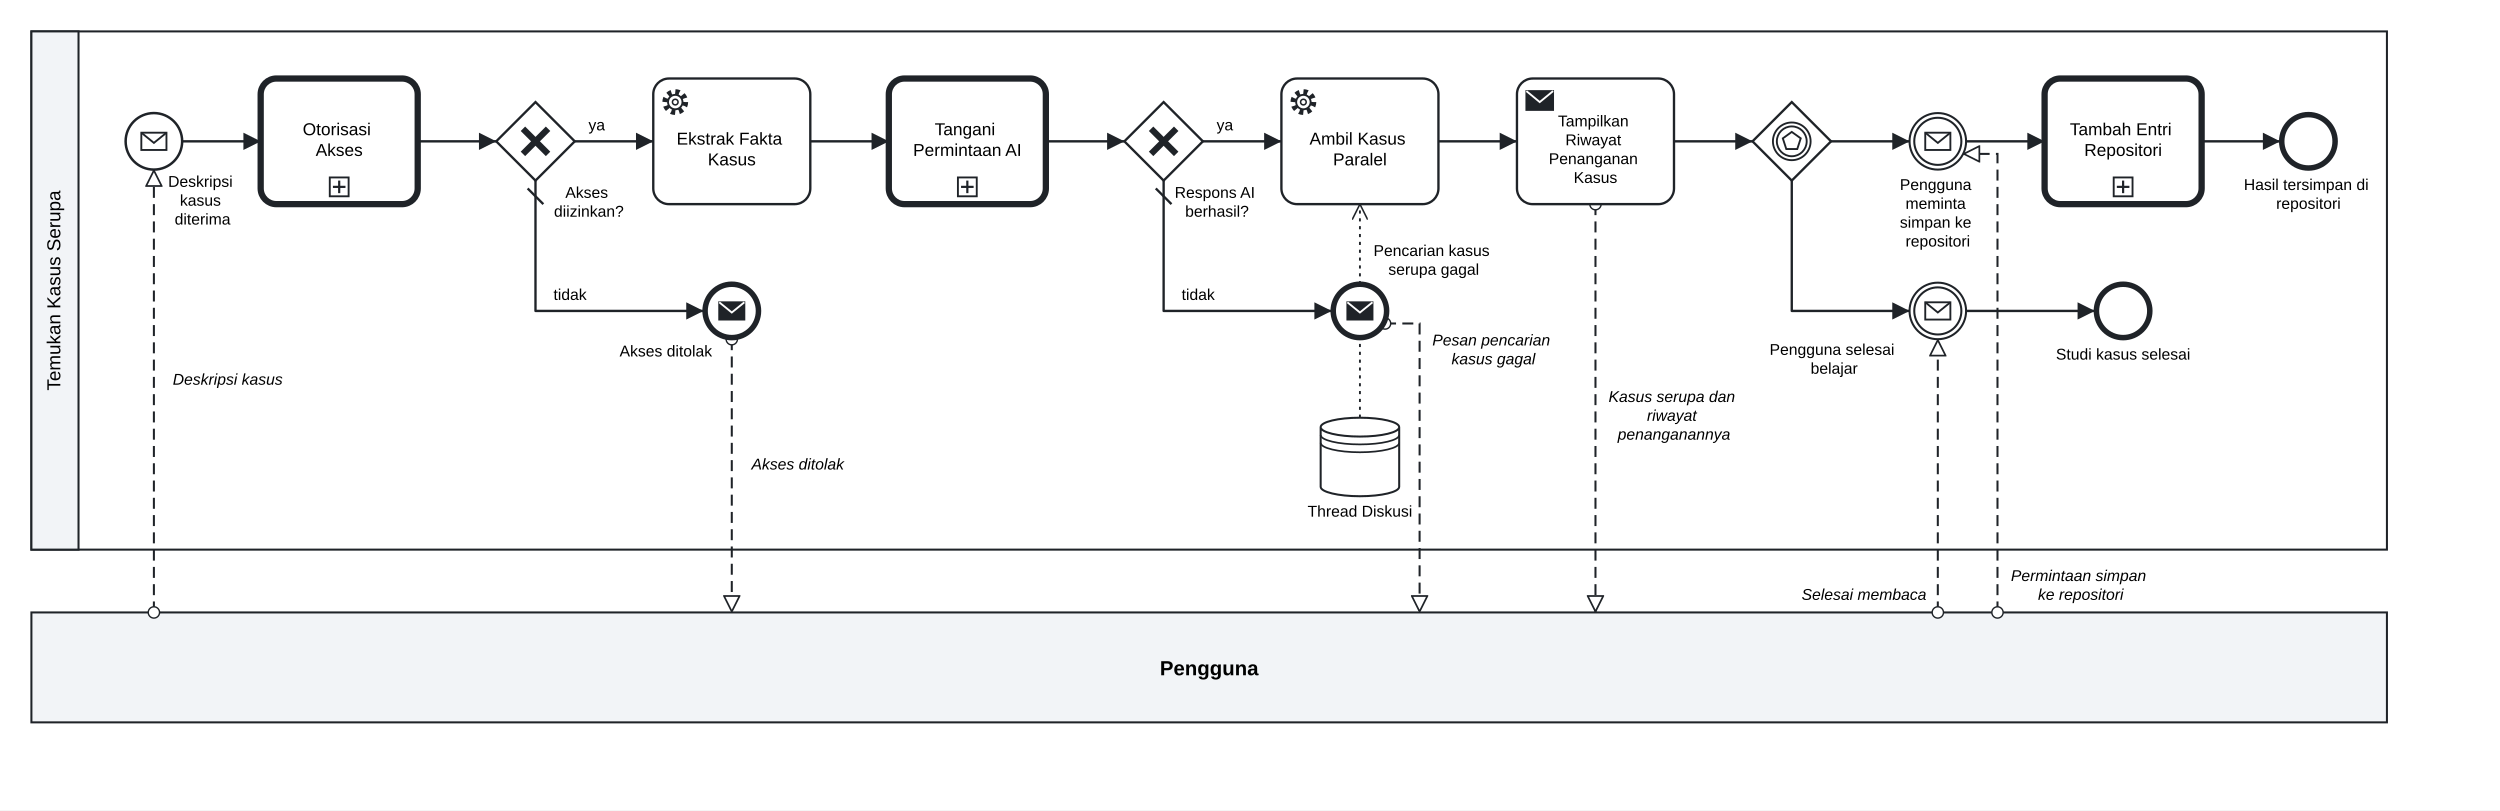
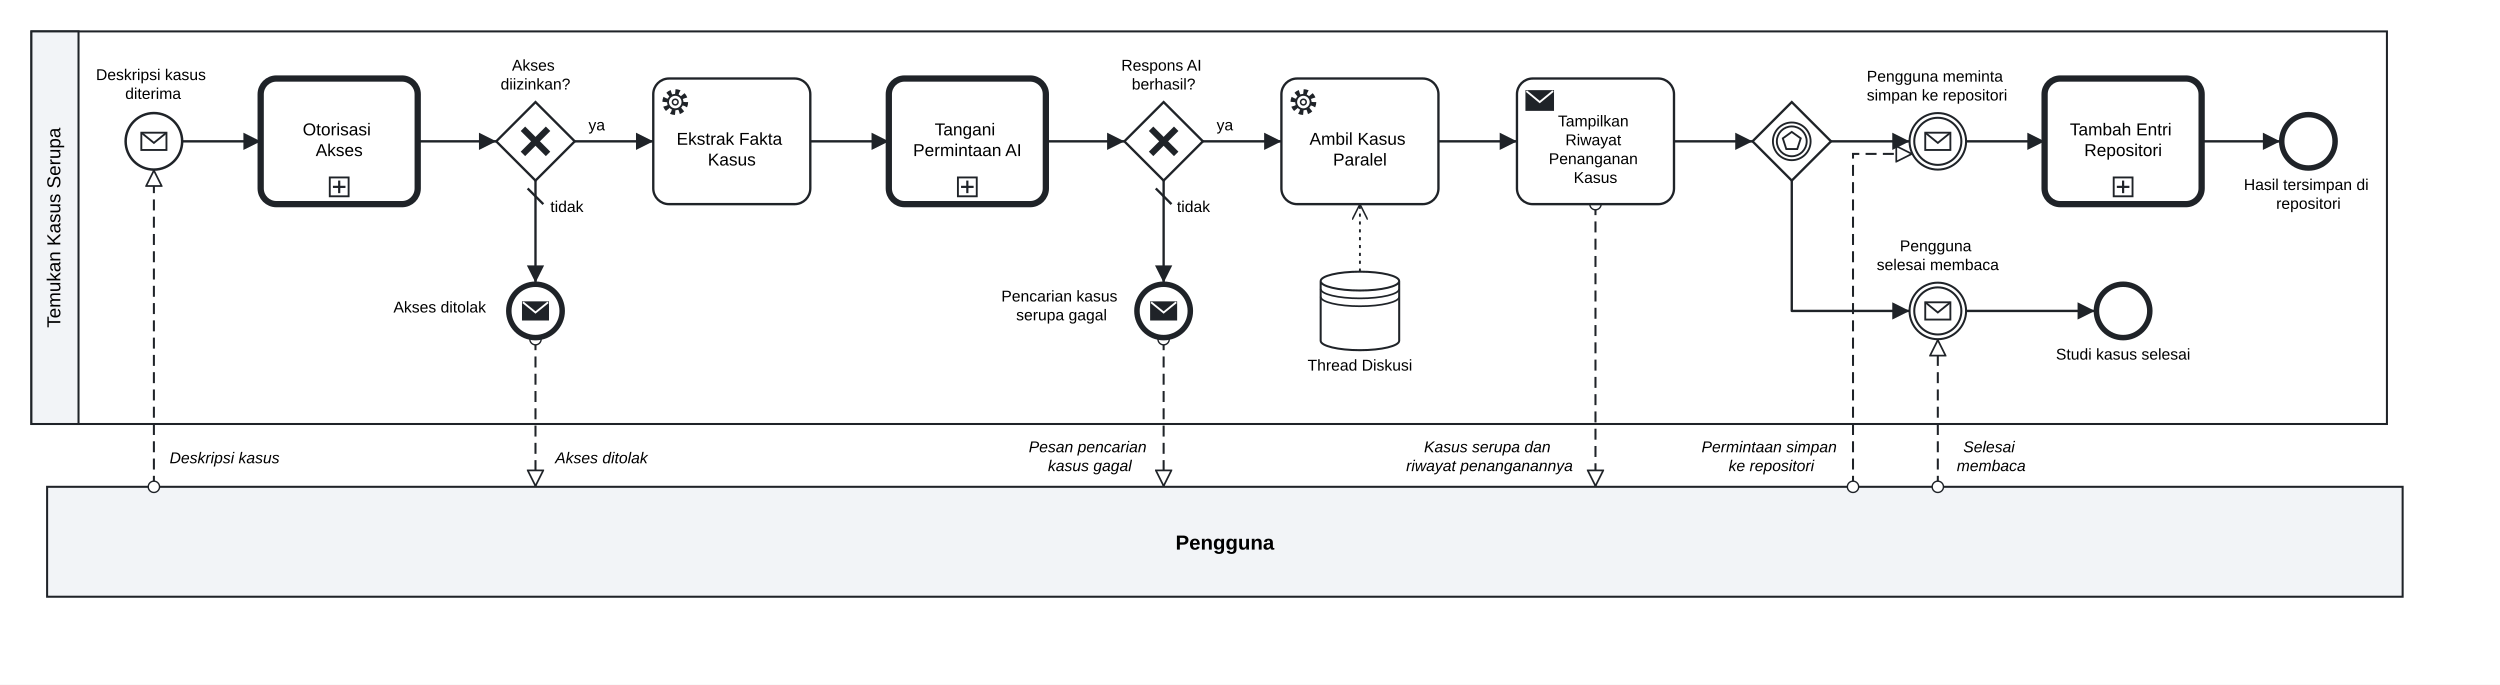
- <svg xmlns="http://www.w3.org/2000/svg" viewBox="-20 -20 1592 516" width="1592" height="516" font-family="Arial, Helvetica, sans-serif" role="img" aria-labelledby="tok-title tok-desc">
+ <svg xmlns="http://www.w3.org/2000/svg" viewBox="140 60 1592 436" width="1592" height="436" font-family="Arial, Helvetica, sans-serif" role="img" aria-labelledby="tok-title tok-desc">
  <defs>
    <marker id="seqEnd" viewBox="0 0 10 10" refX="10" refY="5" markerUnits="userSpaceOnUse" markerWidth="11" markerHeight="11" orient="auto">
      <path d="M0,0 L10,5 L0,10 z" fill="#1f2328" />
    </marker>
    <marker id="msgEnd" viewBox="0 0 10 10" refX="10" refY="5" markerUnits="userSpaceOnUse" markerWidth="11" markerHeight="11" orient="auto">
      <path d="M0.5,0.5 L9.5,5 L0.5,9.5 z" fill="#fff" stroke="#1f2328" />
    </marker>
    <marker id="msgStart" viewBox="0 0 10 10" refX="5" refY="5" markerUnits="userSpaceOnUse" markerWidth="9" markerHeight="9">
      <circle cx="5" cy="5" r="4" fill="#fff" stroke="#1f2328" />
    </marker>
    <marker id="assocEnd" viewBox="0 0 10 10" refX="10" refY="5" markerUnits="userSpaceOnUse" markerWidth="10" markerHeight="10" orient="auto">
      <path d="M0,0 L10,5 L0,10" fill="none" stroke="#1f2328" />
    </marker>
  </defs>
-   <rect x="-20" y="-20" width="1592" height="516" fill="#fff" />
-   <rect x="0.0" y="0.0" width="1500.0" height="330.0" fill="#fff" stroke="#1f2328" stroke-width="1.3" />
-   <rect x="0.0" y="0.0" width="30" height="330.0" fill="#f2f4f7" stroke="#1f2328" stroke-width="1.3" />
-   <g transform="rotate(-90 15.0 165.0)">
-     <text x="15.0" y="165.0" font-size="12" text-anchor="middle" dominant-baseline="middle" transform="translate(0 0.0)">Temukan Kasus Serupa</text>
+   <rect x="140" y="60" width="1592" height="436" fill="#fff" />
+   <rect x="160.0" y="80.0" width="1500.0" height="250.0" fill="#fff" stroke="#1f2328" stroke-width="1.3" />
+   <rect x="160.0" y="80.0" width="30" height="250.0" fill="#f2f4f7" stroke="#1f2328" stroke-width="1.3" />
+   <g transform="rotate(-90 175.0 205.0)">
+     <text x="175.0" y="205.0" font-size="12" text-anchor="middle" dominant-baseline="middle" transform="translate(0 0.0)">Temukan Kasus Serupa</text>
  </g>
-   <rect x="0.0" y="370.0" width="1500.0" height="70.0" fill="#f2f4f7" stroke="#1f2328" stroke-width="1.3" />
-   <text x="750.0" y="410.0" font-size="13" text-anchor="middle" font-weight="bold">
-     <tspan x="750.0" dy="0.0">Pengguna</tspan>
+   <rect x="170.0" y="370.0" width="1500.0" height="70.0" fill="#f2f4f7" stroke="#1f2328" stroke-width="1.3" />
+   <text x="920.0" y="410.0" font-size="13" text-anchor="middle" font-weight="bold">
+     <tspan x="920.0" dy="0.0">Pengguna</tspan>
  </text>
-   <polyline points="78.0,370.0 78.0,88.0" fill="none" stroke="#1f2328" stroke-width="1.3" stroke-dasharray="7 4" marker-start="url(#msgStart)" marker-end="url(#msgEnd)" />
-   <polyline points="446.0,196.0 446.0,370.0" fill="none" stroke="#1f2328" stroke-width="1.3" stroke-dasharray="7 4" marker-start="url(#msgStart)" marker-end="url(#msgEnd)" />
-   <polyline points="862.0,186.0 884.0,186.0 884.0,370.0" fill="none" stroke="#1f2328" stroke-width="1.3" stroke-dasharray="7 4" marker-start="url(#msgStart)" marker-end="url(#msgEnd)" />
-   <polyline points="996.0,110.0 996.0,370.0" fill="none" stroke="#1f2328" stroke-width="1.3" stroke-dasharray="7 4" marker-start="url(#msgStart)" marker-end="url(#msgEnd)" />
-   <polyline points="1252.0,370.0 1252.0,78.0 1230.0,78.0" fill="none" stroke="#1f2328" stroke-width="1.3" stroke-dasharray="7 4" marker-start="url(#msgStart)" marker-end="url(#msgEnd)" />
-   <polyline points="1214.0,370.0 1214.0,196.0" fill="none" stroke="#1f2328" stroke-width="1.3" stroke-dasharray="7 4" marker-start="url(#msgStart)" marker-end="url(#msgEnd)" />
-   <polyline points="846.0,246.0 846.0,110.0" fill="none" stroke="#1f2328" stroke-width="1.2" stroke-dasharray="2 3" marker-end="url(#assocEnd)" />
-   <polyline points="96.0,70.0 146.0,70.0" fill="none" stroke="#1f2328" stroke-width="1.5" stroke-linejoin="round" marker-end="url(#seqEnd)" />
-   <polyline points="246.0,70.0 296.0,70.0" fill="none" stroke="#1f2328" stroke-width="1.5" stroke-linejoin="round" marker-end="url(#seqEnd)" />
-   <polyline points="346.0,70.0 396.0,70.0" fill="none" stroke="#1f2328" stroke-width="1.5" stroke-linejoin="round" marker-end="url(#seqEnd)" />
-   <polyline points="321.0,95.0 321.0,178.0 428.0,178.0" fill="none" stroke="#1f2328" stroke-width="1.5" stroke-linejoin="round" marker-end="url(#seqEnd)" />
-   <line x1="316.0" y1="100.0" x2="326.0" y2="110.0" stroke="#1f2328" stroke-width="1.5" />
-   <polyline points="496.0,70.0 546.0,70.0" fill="none" stroke="#1f2328" stroke-width="1.5" stroke-linejoin="round" marker-end="url(#seqEnd)" />
-   <polyline points="646.0,70.0 696.0,70.0" fill="none" stroke="#1f2328" stroke-width="1.5" stroke-linejoin="round" marker-end="url(#seqEnd)" />
-   <polyline points="746.0,70.0 796.0,70.0" fill="none" stroke="#1f2328" stroke-width="1.5" stroke-linejoin="round" marker-end="url(#seqEnd)" />
-   <polyline points="721.0,95.0 721.0,178.0 828.0,178.0" fill="none" stroke="#1f2328" stroke-width="1.5" stroke-linejoin="round" marker-end="url(#seqEnd)" />
-   <line x1="716.0" y1="100.0" x2="726.0" y2="110.0" stroke="#1f2328" stroke-width="1.5" />
-   <polyline points="896.0,70.0 946.0,70.0" fill="none" stroke="#1f2328" stroke-width="1.5" stroke-linejoin="round" marker-end="url(#seqEnd)" />
-   <polyline points="1046.0,70.0 1096.0,70.0" fill="none" stroke="#1f2328" stroke-width="1.5" stroke-linejoin="round" marker-end="url(#seqEnd)" />
-   <polyline points="1146.0,70.0 1196.0,70.0" fill="none" stroke="#1f2328" stroke-width="1.5" stroke-linejoin="round" marker-end="url(#seqEnd)" />
-   <polyline points="1121.0,95.0 1121.0,178.0 1196.0,178.0" fill="none" stroke="#1f2328" stroke-width="1.5" stroke-linejoin="round" marker-end="url(#seqEnd)" />
-   <polyline points="1232.0,70.0 1282.0,70.0" fill="none" stroke="#1f2328" stroke-width="1.5" stroke-linejoin="round" marker-end="url(#seqEnd)" />
-   <polyline points="1382.0,70.0 1432.0,70.0" fill="none" stroke="#1f2328" stroke-width="1.5" stroke-linejoin="round" marker-end="url(#seqEnd)" />
-   <polyline points="1232.0,178.0 1314.0,178.0" fill="none" stroke="#1f2328" stroke-width="1.5" stroke-linejoin="round" marker-end="url(#seqEnd)" />
-   <circle cx="78.0" cy="70.0" r="18" fill="#fff" stroke="#1f2328" stroke-width="1.6" />
-   <rect x="70.0" y="64.5" width="16" height="11" fill="#fff" stroke="#1f2328" stroke-width="1.2" />
-   <polyline points="70.0,64.5 78.0,71.0 86.0,64.5" fill="none" stroke="#1f2328" stroke-width="1.2" />
-   <rect x="146.0" y="30.0" width="100.0" height="80.0" rx="10" fill="#fff" stroke="#1f2328" stroke-width="4" />
-   <text x="196.0" y="66.1" font-size="11" text-anchor="middle">
-     <tspan x="196.0" dy="0.0">Otorisasi</tspan>
-     <tspan x="196.0" dy="13.2">Akses</tspan>
+   <polyline points="238.0,370.0 238.0,168.0" fill="none" stroke="#1f2328" stroke-width="1.3" stroke-dasharray="7 4" marker-start="url(#msgStart)" marker-end="url(#msgEnd)" />
+   <polyline points="481.0,276.0 481.0,370.0" fill="none" stroke="#1f2328" stroke-width="1.3" stroke-dasharray="7 4" marker-start="url(#msgStart)" marker-end="url(#msgEnd)" />
+   <polyline points="881.0,276.0 881.0,370.0" fill="none" stroke="#1f2328" stroke-width="1.3" stroke-dasharray="7 4" marker-start="url(#msgStart)" marker-end="url(#msgEnd)" />
+   <polyline points="1156.0,190.0 1156.0,370.0" fill="none" stroke="#1f2328" stroke-width="1.3" stroke-dasharray="7 4" marker-start="url(#msgStart)" marker-end="url(#msgEnd)" />
+   <polyline points="1320.0,370.0 1320.0,158.0 1358.0,158.0" fill="none" stroke="#1f2328" stroke-width="1.3" stroke-dasharray="7 4" marker-start="url(#msgStart)" marker-end="url(#msgEnd)" />
+   <polyline points="1374.0,370.0 1374.0,276.0" fill="none" stroke="#1f2328" stroke-width="1.3" stroke-dasharray="7 4" marker-start="url(#msgStart)" marker-end="url(#msgEnd)" />
+   <polyline points="1006.0,233.0 1006.0,190.0" fill="none" stroke="#1f2328" stroke-width="1.2" stroke-dasharray="2 3" marker-end="url(#assocEnd)" />
+   <polyline points="256.0,150.0 306.0,150.0" fill="none" stroke="#1f2328" stroke-width="1.5" stroke-linejoin="round" marker-end="url(#seqEnd)" />
+   <polyline points="406.0,150.0 456.0,150.0" fill="none" stroke="#1f2328" stroke-width="1.5" stroke-linejoin="round" marker-end="url(#seqEnd)" />
+   <polyline points="506.0,150.0 556.0,150.0" fill="none" stroke="#1f2328" stroke-width="1.5" stroke-linejoin="round" marker-end="url(#seqEnd)" />
+   <polyline points="481.0,175.0 481.0,240.0" fill="none" stroke="#1f2328" stroke-width="1.5" stroke-linejoin="round" marker-end="url(#seqEnd)" />
+   <line x1="476.0" y1="180.0" x2="486.0" y2="190.0" stroke="#1f2328" stroke-width="1.5" />
+   <polyline points="656.0,150.0 706.0,150.0" fill="none" stroke="#1f2328" stroke-width="1.5" stroke-linejoin="round" marker-end="url(#seqEnd)" />
+   <polyline points="806.0,150.0 856.0,150.0" fill="none" stroke="#1f2328" stroke-width="1.5" stroke-linejoin="round" marker-end="url(#seqEnd)" />
+   <polyline points="906.0,150.0 956.0,150.0" fill="none" stroke="#1f2328" stroke-width="1.5" stroke-linejoin="round" marker-end="url(#seqEnd)" />
+   <polyline points="881.0,175.0 881.0,240.0" fill="none" stroke="#1f2328" stroke-width="1.5" stroke-linejoin="round" marker-end="url(#seqEnd)" />
+   <line x1="876.0" y1="180.0" x2="886.0" y2="190.0" stroke="#1f2328" stroke-width="1.5" />
+   <polyline points="1056.0,150.0 1106.0,150.0" fill="none" stroke="#1f2328" stroke-width="1.5" stroke-linejoin="round" marker-end="url(#seqEnd)" />
+   <polyline points="1206.0,150.0 1256.0,150.0" fill="none" stroke="#1f2328" stroke-width="1.5" stroke-linejoin="round" marker-end="url(#seqEnd)" />
+   <polyline points="1306.0,150.0 1356.0,150.0" fill="none" stroke="#1f2328" stroke-width="1.5" stroke-linejoin="round" marker-end="url(#seqEnd)" />
+   <polyline points="1281.0,175.0 1281.0,258.0 1356.0,258.0" fill="none" stroke="#1f2328" stroke-width="1.5" stroke-linejoin="round" marker-end="url(#seqEnd)" />
+   <polyline points="1392.0,150.0 1442.0,150.0" fill="none" stroke="#1f2328" stroke-width="1.5" stroke-linejoin="round" marker-end="url(#seqEnd)" />
+   <polyline points="1392.0,258.0 1474.0,258.0" fill="none" stroke="#1f2328" stroke-width="1.5" stroke-linejoin="round" marker-end="url(#seqEnd)" />
+   <polyline points="1542.0,150.0 1592.0,150.0" fill="none" stroke="#1f2328" stroke-width="1.5" stroke-linejoin="round" marker-end="url(#seqEnd)" />
+   <circle cx="238.0" cy="150.0" r="18" fill="#fff" stroke="#1f2328" stroke-width="1.6" />
+   <rect x="230.0" y="144.5" width="16" height="11" fill="#fff" stroke="#1f2328" stroke-width="1.2" />
+   <polyline points="230.0,144.5 238.0,151.0 246.0,144.5" fill="none" stroke="#1f2328" stroke-width="1.2" />
+   <rect x="306.0" y="110.0" width="100.0" height="80.0" rx="10" fill="#fff" stroke="#1f2328" stroke-width="4" />
+   <text x="356.0" y="146.2" font-size="11" text-anchor="middle">
+     <tspan x="356.0" dy="0.0">Otorisasi</tspan>
+     <tspan x="356.0" dy="13.2">Akses</tspan>
  </text>
-   <rect x="190.0" y="93.0" width="12" height="12" fill="#fff" stroke="#1f2328" stroke-width="1.2" />
-   <path d="M192.0,99.0 h8 M196.0,95.0 v8" stroke="#1f2328" stroke-width="1.4" />
-   <polygon points="321.0,45.0 346.0,70.0 321.0,95.0 296.0,70.0" fill="#fff" stroke="#1f2328" stroke-width="1.5" />
-   <path d="M313.0,62.0 L329.0,78.0 M329.0,62.0 L313.0,78.0" stroke="#1f2328" stroke-width="4" />
-   <circle cx="446.0" cy="178.0" r="17" fill="#fff" stroke="#1f2328" stroke-width="3.5" />
-   <rect x="438.0" y="172.5" width="16" height="11" fill="#1f2328" stroke="#1f2328" stroke-width="1.2" />
-   <polyline points="438.0,172.5 446.0,179.0 454.0,172.5" fill="none" stroke="#fff" stroke-width="1.2" />
-   <rect x="396.0" y="30.0" width="100.0" height="80.0" rx="10" fill="#fff" stroke="#1f2328" stroke-width="1.5" />
-   <circle cx="410.0" cy="45.0" r="6.5" fill="none" stroke="#1f2328" stroke-width="3.4" stroke-dasharray="2.6 2.5" />
-   <circle cx="410.0" cy="45.0" r="4.6" fill="#fff" stroke="#1f2328" stroke-width="1.2" />
-   <circle cx="410.0" cy="45.0" r="1.8" fill="none" stroke="#1f2328" stroke-width="1" />
-   <text x="446.0" y="72.1" font-size="11" text-anchor="middle">
-     <tspan x="446.0" dy="0.0">Ekstrak Fakta</tspan>
-     <tspan x="446.0" dy="13.2">Kasus</tspan>
+   <rect x="350.0" y="173.0" width="12" height="12" fill="#fff" stroke="#1f2328" stroke-width="1.2" />
+   <path d="M352.0,179.0 h8 M356.0,175.0 v8" stroke="#1f2328" stroke-width="1.4" />
+   <polygon points="481.0,125.0 506.0,150.0 481.0,175.0 456.0,150.0" fill="#fff" stroke="#1f2328" stroke-width="1.5" />
+   <path d="M473.0,142.0 L489.0,158.0 M489.0,142.0 L473.0,158.0" stroke="#1f2328" stroke-width="4" />
+   <rect x="556.0" y="110.0" width="100.0" height="80.0" rx="10" fill="#fff" stroke="#1f2328" stroke-width="1.5" />
+   <circle cx="570.0" cy="125.0" r="6.5" fill="none" stroke="#1f2328" stroke-width="3.4" stroke-dasharray="2.6 2.5" />
+   <circle cx="570.0" cy="125.0" r="4.6" fill="#fff" stroke="#1f2328" stroke-width="1.2" />
+   <circle cx="570.0" cy="125.0" r="1.8" fill="none" stroke="#1f2328" stroke-width="1" />
+   <text x="606.0" y="152.2" font-size="11" text-anchor="middle">
+     <tspan x="606.0" dy="0.0">Ekstrak Fakta</tspan>
+     <tspan x="606.0" dy="13.2">Kasus</tspan>
  </text>
-   <rect x="546.0" y="30.0" width="100.0" height="80.0" rx="10" fill="#fff" stroke="#1f2328" stroke-width="4" />
-   <text x="596.0" y="66.1" font-size="11" text-anchor="middle">
-     <tspan x="596.0" dy="0.0">Tangani</tspan>
-     <tspan x="596.0" dy="13.2">Permintaan AI</tspan>
+   <rect x="706.0" y="110.0" width="100.0" height="80.0" rx="10" fill="#fff" stroke="#1f2328" stroke-width="4" />
+   <text x="756.0" y="146.2" font-size="11" text-anchor="middle">
+     <tspan x="756.0" dy="0.0">Tangani</tspan>
+     <tspan x="756.0" dy="13.2">Permintaan AI</tspan>
  </text>
-   <rect x="590.0" y="93.0" width="12" height="12" fill="#fff" stroke="#1f2328" stroke-width="1.2" />
-   <path d="M592.0,99.0 h8 M596.0,95.0 v8" stroke="#1f2328" stroke-width="1.4" />
-   <polygon points="721.0,45.0 746.0,70.0 721.0,95.0 696.0,70.0" fill="#fff" stroke="#1f2328" stroke-width="1.5" />
-   <path d="M713.0,62.0 L729.0,78.0 M729.0,62.0 L713.0,78.0" stroke="#1f2328" stroke-width="4" />
-   <circle cx="846.0" cy="178.0" r="17" fill="#fff" stroke="#1f2328" stroke-width="3.5" />
-   <rect x="838.0" y="172.5" width="16" height="11" fill="#1f2328" stroke="#1f2328" stroke-width="1.2" />
-   <polyline points="838.0,172.5 846.0,179.0 854.0,172.5" fill="none" stroke="#fff" stroke-width="1.2" />
-   <rect x="796.0" y="30.0" width="100.0" height="80.0" rx="10" fill="#fff" stroke="#1f2328" stroke-width="1.5" />
-   <circle cx="810.0" cy="45.0" r="6.5" fill="none" stroke="#1f2328" stroke-width="3.4" stroke-dasharray="2.6 2.5" />
-   <circle cx="810.0" cy="45.0" r="4.6" fill="#fff" stroke="#1f2328" stroke-width="1.2" />
-   <circle cx="810.0" cy="45.0" r="1.8" fill="none" stroke="#1f2328" stroke-width="1" />
-   <text x="846.0" y="72.1" font-size="11" text-anchor="middle">
-     <tspan x="846.0" dy="0.0">Ambil Kasus</tspan>
-     <tspan x="846.0" dy="13.2">Paralel</tspan>
+   <rect x="750.0" y="173.0" width="12" height="12" fill="#fff" stroke="#1f2328" stroke-width="1.2" />
+   <path d="M752.0,179.0 h8 M756.0,175.0 v8" stroke="#1f2328" stroke-width="1.4" />
+   <polygon points="881.0,125.0 906.0,150.0 881.0,175.0 856.0,150.0" fill="#fff" stroke="#1f2328" stroke-width="1.5" />
+   <path d="M873.0,142.0 L889.0,158.0 M889.0,142.0 L873.0,158.0" stroke="#1f2328" stroke-width="4" />
+   <rect x="956.0" y="110.0" width="100.0" height="80.0" rx="10" fill="#fff" stroke="#1f2328" stroke-width="1.5" />
+   <circle cx="970.0" cy="125.0" r="6.5" fill="none" stroke="#1f2328" stroke-width="3.4" stroke-dasharray="2.6 2.5" />
+   <circle cx="970.0" cy="125.0" r="4.6" fill="#fff" stroke="#1f2328" stroke-width="1.2" />
+   <circle cx="970.0" cy="125.0" r="1.8" fill="none" stroke="#1f2328" stroke-width="1" />
+   <text x="1006.0" y="152.2" font-size="11" text-anchor="middle">
+     <tspan x="1006.0" dy="0.0">Ambil Kasus</tspan>
+     <tspan x="1006.0" dy="13.2">Paralel</tspan>
  </text>
-   <rect x="946.0" y="30.0" width="100.0" height="80.0" rx="10" fill="#fff" stroke="#1f2328" stroke-width="1.5" />
-   <rect x="952.0" y="38.0" width="17" height="12" fill="#1f2328" stroke="#1f2328" stroke-width="1.2" />
-   <polyline points="952.0,38.0 960.5,45.0 969.0,38.0" fill="none" stroke="#fff" stroke-width="1.2" />
-   <text x="996.0" y="60.5" font-size="10" text-anchor="middle">
-     <tspan x="996.0" dy="0.0">Tampilkan</tspan>
-     <tspan x="996.0" dy="12.0">Riwayat</tspan>
-     <tspan x="996.0" dy="12.0">Penanganan</tspan>
-     <tspan x="996.0" dy="12.0">Kasus</tspan>
+   <rect x="1106.0" y="110.0" width="100.0" height="80.0" rx="10" fill="#fff" stroke="#1f2328" stroke-width="1.5" />
+   <rect x="1112.0" y="118.0" width="17" height="12" fill="#1f2328" stroke="#1f2328" stroke-width="1.2" />
+   <polyline points="1112.0,118.0 1120.5,125.0 1129.0,118.0" fill="none" stroke="#fff" stroke-width="1.2" />
+   <text x="1156.0" y="140.5" font-size="10" text-anchor="middle">
+     <tspan x="1156.0" dy="0.0">Tampilkan</tspan>
+     <tspan x="1156.0" dy="12.0">Riwayat</tspan>
+     <tspan x="1156.0" dy="12.0">Penanganan</tspan>
+     <tspan x="1156.0" dy="12.0">Kasus</tspan>
  </text>
-   <polygon points="1121.0,45.0 1146.0,70.0 1121.0,95.0 1096.0,70.0" fill="#fff" stroke="#1f2328" stroke-width="1.5" />
-   <circle cx="1121.0" cy="70.0" r="12" fill="none" stroke="#1f2328" stroke-width="1.2" />
-   <circle cx="1121.0" cy="70.0" r="9.5" fill="none" stroke="#1f2328" stroke-width="1.2" />
-   <polygon points="1121.0,64.0 1126.7,68.1 1124.5,74.9 1117.5,74.9 1115.3,68.1" fill="none" stroke="#1f2328" stroke-width="1.2" />
-   <circle cx="1214.0" cy="70.0" r="18" fill="#fff" stroke="#1f2328" stroke-width="1.3" />
-   <circle cx="1214.0" cy="70.0" r="15" fill="none" stroke="#1f2328" stroke-width="1.3" />
-   <rect x="1206.0" y="64.5" width="16" height="11" fill="#fff" stroke="#1f2328" stroke-width="1.2" />
-   <polyline points="1206.0,64.5 1214.0,71.0 1222.0,64.5" fill="none" stroke="#1f2328" stroke-width="1.2" />
-   <circle cx="1214.0" cy="178.0" r="18" fill="#fff" stroke="#1f2328" stroke-width="1.3" />
-   <circle cx="1214.0" cy="178.0" r="15" fill="none" stroke="#1f2328" stroke-width="1.3" />
-   <rect x="1206.0" y="172.5" width="16" height="11" fill="#fff" stroke="#1f2328" stroke-width="1.2" />
-   <polyline points="1206.0,172.5 1214.0,179.0 1222.0,172.5" fill="none" stroke="#1f2328" stroke-width="1.2" />
-   <rect x="1282.0" y="30.0" width="100.0" height="80.0" rx="10" fill="#fff" stroke="#1f2328" stroke-width="4" />
-   <text x="1332.0" y="66.1" font-size="11" text-anchor="middle">
-     <tspan x="1332.0" dy="0.0">Tambah Entri</tspan>
-     <tspan x="1332.0" dy="13.2">Repositori</tspan>
+   <polygon points="1281.0,125.0 1306.0,150.0 1281.0,175.0 1256.0,150.0" fill="#fff" stroke="#1f2328" stroke-width="1.5" />
+   <circle cx="1281.0" cy="150.0" r="12" fill="none" stroke="#1f2328" stroke-width="1.2" />
+   <circle cx="1281.0" cy="150.0" r="9.5" fill="none" stroke="#1f2328" stroke-width="1.2" />
+   <polygon points="1281.0,144.0 1286.7,148.1 1284.5,154.9 1277.5,154.9 1275.3,148.1" fill="none" stroke="#1f2328" stroke-width="1.2" />
+   <circle cx="1374.0" cy="150.0" r="18" fill="#fff" stroke="#1f2328" stroke-width="1.3" />
+   <circle cx="1374.0" cy="150.0" r="15" fill="none" stroke="#1f2328" stroke-width="1.3" />
+   <rect x="1366.0" y="144.5" width="16" height="11" fill="#fff" stroke="#1f2328" stroke-width="1.2" />
+   <polyline points="1366.0,144.5 1374.0,151.0 1382.0,144.5" fill="none" stroke="#1f2328" stroke-width="1.2" />
+   <circle cx="1374.0" cy="258.0" r="18" fill="#fff" stroke="#1f2328" stroke-width="1.3" />
+   <circle cx="1374.0" cy="258.0" r="15" fill="none" stroke="#1f2328" stroke-width="1.3" />
+   <rect x="1366.0" y="252.5" width="16" height="11" fill="#fff" stroke="#1f2328" stroke-width="1.2" />
+   <polyline points="1366.0,252.5 1374.0,259.0 1382.0,252.5" fill="none" stroke="#1f2328" stroke-width="1.2" />
+   <rect x="1442.0" y="110.0" width="100.0" height="80.0" rx="10" fill="#fff" stroke="#1f2328" stroke-width="4" />
+   <text x="1492.0" y="146.2" font-size="11" text-anchor="middle">
+     <tspan x="1492.0" dy="0.0">Tambah Entri</tspan>
+     <tspan x="1492.0" dy="13.2">Repositori</tspan>
  </text>
-   <rect x="1326.0" y="93.0" width="12" height="12" fill="#fff" stroke="#1f2328" stroke-width="1.2" />
-   <path d="M1328.0,99.0 h8 M1332.0,95.0 v8" stroke="#1f2328" stroke-width="1.4" />
-   <circle cx="1450.0" cy="70.0" r="17" fill="#fff" stroke="#1f2328" stroke-width="3.5" />
-   <circle cx="1332.0" cy="178.0" r="17" fill="#fff" stroke="#1f2328" stroke-width="3.5" />
-   <path d="M821.0,252.0 a25.0,6 0 0 0 50.0,0 a25.0,6 0 0 0 -50.0,0 v38.0 a25.0,6 0 0 0 50.0,0 v-38.0" fill="#fff" stroke="#1f2328" stroke-width="1.3" />
-   <path d="M821.0,257.0 a25.0,6 0 0 0 50.0,0 M821.0,262.0 a25.0,6 0 0 0 50.0,0" fill="none" stroke="#1f2328" stroke-width="1.1" />
-   <text x="125.0" y="225.0" font-size="10" text-anchor="middle" font-style="italic">
-     <tspan x="125.0" dy="0.0">Deskripsi kasus</tspan>
+   <rect x="1486.0" y="173.0" width="12" height="12" fill="#fff" stroke="#1f2328" stroke-width="1.2" />
+   <path d="M1488.0,179.0 h8 M1492.0,175.0 v8" stroke="#1f2328" stroke-width="1.4" />
+   <circle cx="1610.0" cy="150.0" r="17" fill="#fff" stroke="#1f2328" stroke-width="3.5" />
+   <circle cx="1492.0" cy="258.0" r="17" fill="#fff" stroke="#1f2328" stroke-width="3.5" />
+   <circle cx="481.0" cy="258.0" r="17" fill="#fff" stroke="#1f2328" stroke-width="3.5" />
+   <rect x="473.0" y="252.5" width="16" height="11" fill="#1f2328" stroke="#1f2328" stroke-width="1.2" />
+   <polyline points="473.0,252.5 481.0,259.0 489.0,252.5" fill="none" stroke="#fff" stroke-width="1.2" />
+   <circle cx="881.0" cy="258.0" r="17" fill="#fff" stroke="#1f2328" stroke-width="3.5" />
+   <rect x="873.0" y="252.5" width="16" height="11" fill="#1f2328" stroke="#1f2328" stroke-width="1.2" />
+   <polyline points="873.0,252.5 881.0,259.0 889.0,252.5" fill="none" stroke="#fff" stroke-width="1.2" />
+   <path d="M981.0,239.0 a25.0,6 0 0 0 50.0,0 a25.0,6 0 0 0 -50.0,0 v38.0 a25.0,6 0 0 0 50.0,0 v-38.0" fill="#fff" stroke="#1f2328" stroke-width="1.3" />
+   <path d="M981.0,244.0 a25.0,6 0 0 0 50.0,0 M981.0,249.0 a25.0,6 0 0 0 50.0,0" fill="none" stroke="#1f2328" stroke-width="1.1" />
+   <text x="283.0" y="355.0" font-size="10" text-anchor="middle" font-style="italic">
+     <tspan x="283.0" dy="0.0">Deskripsi kasus</tspan>
  </text>
-   <text x="488.0" y="279.0" font-size="10" text-anchor="middle" font-style="italic">
-     <tspan x="488.0" dy="0.0">Akses ditolak</tspan>
+   <text x="523.0" y="355.0" font-size="10" text-anchor="middle" font-style="italic">
+     <tspan x="523.0" dy="0.0">Akses ditolak</tspan>
  </text>
-   <text x="931.0" y="200.0" font-size="10" text-anchor="middle" font-style="italic">
-     <tspan x="931.0" dy="0.0">Pesan pencarian</tspan>
-     <tspan x="931.0" dy="12.0">kasus gagal</tspan>
+   <text x="834.0" y="348.0" font-size="10" text-anchor="middle" font-style="italic">
+     <tspan x="834.0" dy="0.0">Pesan pencarian</tspan>
+     <tspan x="834.0" dy="12.0">kasus gagal</tspan>
  </text>
-   <text x="1046.0" y="236.0" font-size="10" text-anchor="middle" font-style="italic">
-     <tspan x="1046.0" dy="0.0">Kasus serupa dan</tspan>
-     <tspan x="1046.0" dy="12.0">riwayat</tspan>
-     <tspan x="1046.0" dy="12.0">penanganannya</tspan>
+   <text x="1088.5" y="348.0" font-size="10" text-anchor="middle" font-style="italic">
+     <tspan x="1088.5" dy="0.0">Kasus serupa dan</tspan>
+     <tspan x="1088.5" dy="12.0">riwayat penanganannya</tspan>
  </text>
-   <text x="1305.0" y="350.0" font-size="10" text-anchor="middle" font-style="italic">
-     <tspan x="1305.0" dy="0.0">Permintaan simpan</tspan>
-     <tspan x="1305.0" dy="12.0">ke repositori</tspan>
+   <text x="1268.0" y="348.0" font-size="10" text-anchor="middle" font-style="italic">
+     <tspan x="1268.0" dy="0.0">Permintaan simpan</tspan>
+     <tspan x="1268.0" dy="12.0">ke repositori</tspan>
  </text>
-   <text x="1167.0" y="362.0" font-size="10" text-anchor="middle" font-style="italic">
-     <tspan x="1167.0" dy="0.0">Selesai membaca</tspan>
+   <text x="1408.0" y="348.0" font-size="10" text-anchor="middle" font-style="italic">
+     <tspan x="1408.0" dy="0.0">Selesai</tspan>
+     <tspan x="1408.0" dy="12.0">membaca</tspan>
  </text>
-   <text x="360.0" y="63.0" font-size="10" text-anchor="middle">
-     <tspan x="360.0" dy="0.0">ya</tspan>
+   <text x="520.0" y="143.0" font-size="10" text-anchor="middle">
+     <tspan x="520.0" dy="0.0">ya</tspan>
  </text>
-   <text x="343.0" y="171.0" font-size="10" text-anchor="middle">
-     <tspan x="343.0" dy="0.0">tidak</tspan>
+   <text x="501.0" y="195.0" font-size="10" text-anchor="middle">
+     <tspan x="501.0" dy="0.0">tidak</tspan>
  </text>
-   <text x="760.0" y="63.0" font-size="10" text-anchor="middle">
-     <tspan x="760.0" dy="0.0">ya</tspan>
+   <text x="920.0" y="143.0" font-size="10" text-anchor="middle">
+     <tspan x="920.0" dy="0.0">ya</tspan>
  </text>
-   <text x="743.0" y="171.0" font-size="10" text-anchor="middle">
-     <tspan x="743.0" dy="0.0">tidak</tspan>
+   <text x="900.0" y="195.0" font-size="10" text-anchor="middle">
+     <tspan x="900.0" dy="0.0">tidak</tspan>
  </text>
-   <text x="109.0" y="99.0" font-size="10" text-anchor="middle">
-     <tspan x="109.0" dy="0.0">Deskripsi</tspan>
-     <tspan x="109.0" dy="12.0">kasus</tspan>
-     <tspan x="109.0" dy="12.0">diterima</tspan>
+   <text x="237.5" y="111.0" font-size="10" text-anchor="middle">
+     <tspan x="237.5" dy="0.0">Deskripsi kasus</tspan>
+     <tspan x="237.5" dy="12.0">diterima</tspan>
  </text>
-   <text x="355.0" y="106.0" font-size="10" text-anchor="middle">
-     <tspan x="355.0" dy="0.0">Akses</tspan>
-     <tspan x="355.0" dy="12.0">diizinkan?</tspan>
+   <text x="481.0" y="105.0" font-size="10" text-anchor="middle">
+     <tspan x="481.0" dy="0.0">Akses</tspan>
+     <tspan x="481.0" dy="12.0">diizinkan?</tspan>
  </text>
-   <text x="404.0" y="207.0" font-size="10" text-anchor="middle">
-     <tspan x="404.0" dy="0.0">Akses ditolak</tspan>
+   <text x="881.0" y="105.0" font-size="10" text-anchor="middle">
+     <tspan x="881.0" dy="0.0">Respons AI</tspan>
+     <tspan x="881.0" dy="12.0">berhasil?</tspan>
  </text>
-   <text x="755.0" y="106.0" font-size="10" text-anchor="middle">
-     <tspan x="755.0" dy="0.0">Respons AI</tspan>
-     <tspan x="755.0" dy="12.0">berhasil?</tspan>
+   <text x="1373.5" y="112.0" font-size="10" text-anchor="middle">
+     <tspan x="1373.5" dy="0.0">Pengguna meminta</tspan>
+     <tspan x="1373.5" dy="12.0">simpan ke repositori</tspan>
  </text>
-   <text x="893.0" y="143.0" font-size="10" text-anchor="middle">
-     <tspan x="893.0" dy="0.0">Pencarian kasus</tspan>
-     <tspan x="893.0" dy="12.0">serupa gagal</tspan>
+   <text x="1374.0" y="220.0" font-size="10" text-anchor="middle">
+     <tspan x="1374.0" dy="0.0">Pengguna</tspan>
+     <tspan x="1374.0" dy="12.0">selesai membaca</tspan>
  </text>
-   <text x="1214.0" y="101.0" font-size="10" text-anchor="middle">
-     <tspan x="1214.0" dy="0.0">Pengguna</tspan>
-     <tspan x="1214.0" dy="12.0">meminta</tspan>
-     <tspan x="1214.0" dy="12.0">simpan ke</tspan>
-     <tspan x="1214.0" dy="12.0">repositori</tspan>
+   <text x="1610.0" y="181.0" font-size="10" text-anchor="middle">
+     <tspan x="1610.0" dy="0.0">Hasil tersimpan di</tspan>
+     <tspan x="1610.0" dy="12.0">repositori</tspan>
  </text>
-   <text x="1148.0" y="206.0" font-size="10" text-anchor="middle">
-     <tspan x="1148.0" dy="0.0">Pengguna selesai</tspan>
-     <tspan x="1148.0" dy="12.0">belajar</tspan>
+   <text x="1492.0" y="289.0" font-size="10" text-anchor="middle">
+     <tspan x="1492.0" dy="0.0">Studi kasus selesai</tspan>
  </text>
-   <text x="1450.0" y="101.0" font-size="10" text-anchor="middle">
-     <tspan x="1450.0" dy="0.0">Hasil tersimpan di</tspan>
-     <tspan x="1450.0" dy="12.0">repositori</tspan>
+   <text x="420.0" y="259.0" font-size="10" text-anchor="middle">
+     <tspan x="420.0" dy="0.0">Akses ditolak</tspan>
  </text>
-   <text x="1332.0" y="209.0" font-size="10" text-anchor="middle">
-     <tspan x="1332.0" dy="0.0">Studi kasus selesai</tspan>
+   <text x="816.0" y="252.0" font-size="10" text-anchor="middle">
+     <tspan x="816.0" dy="0.0">Pencarian kasus</tspan>
+     <tspan x="816.0" dy="12.0">serupa gagal</tspan>
  </text>
-   <text x="846.0" y="309.0" font-size="10" text-anchor="middle">
-     <tspan x="846.0" dy="0.0">Thread Diskusi</tspan>
+   <text x="1006.0" y="296.0" font-size="10" text-anchor="middle">
+     <tspan x="1006.0" dy="0.0">Thread Diskusi</tspan>
  </text>
</svg>
